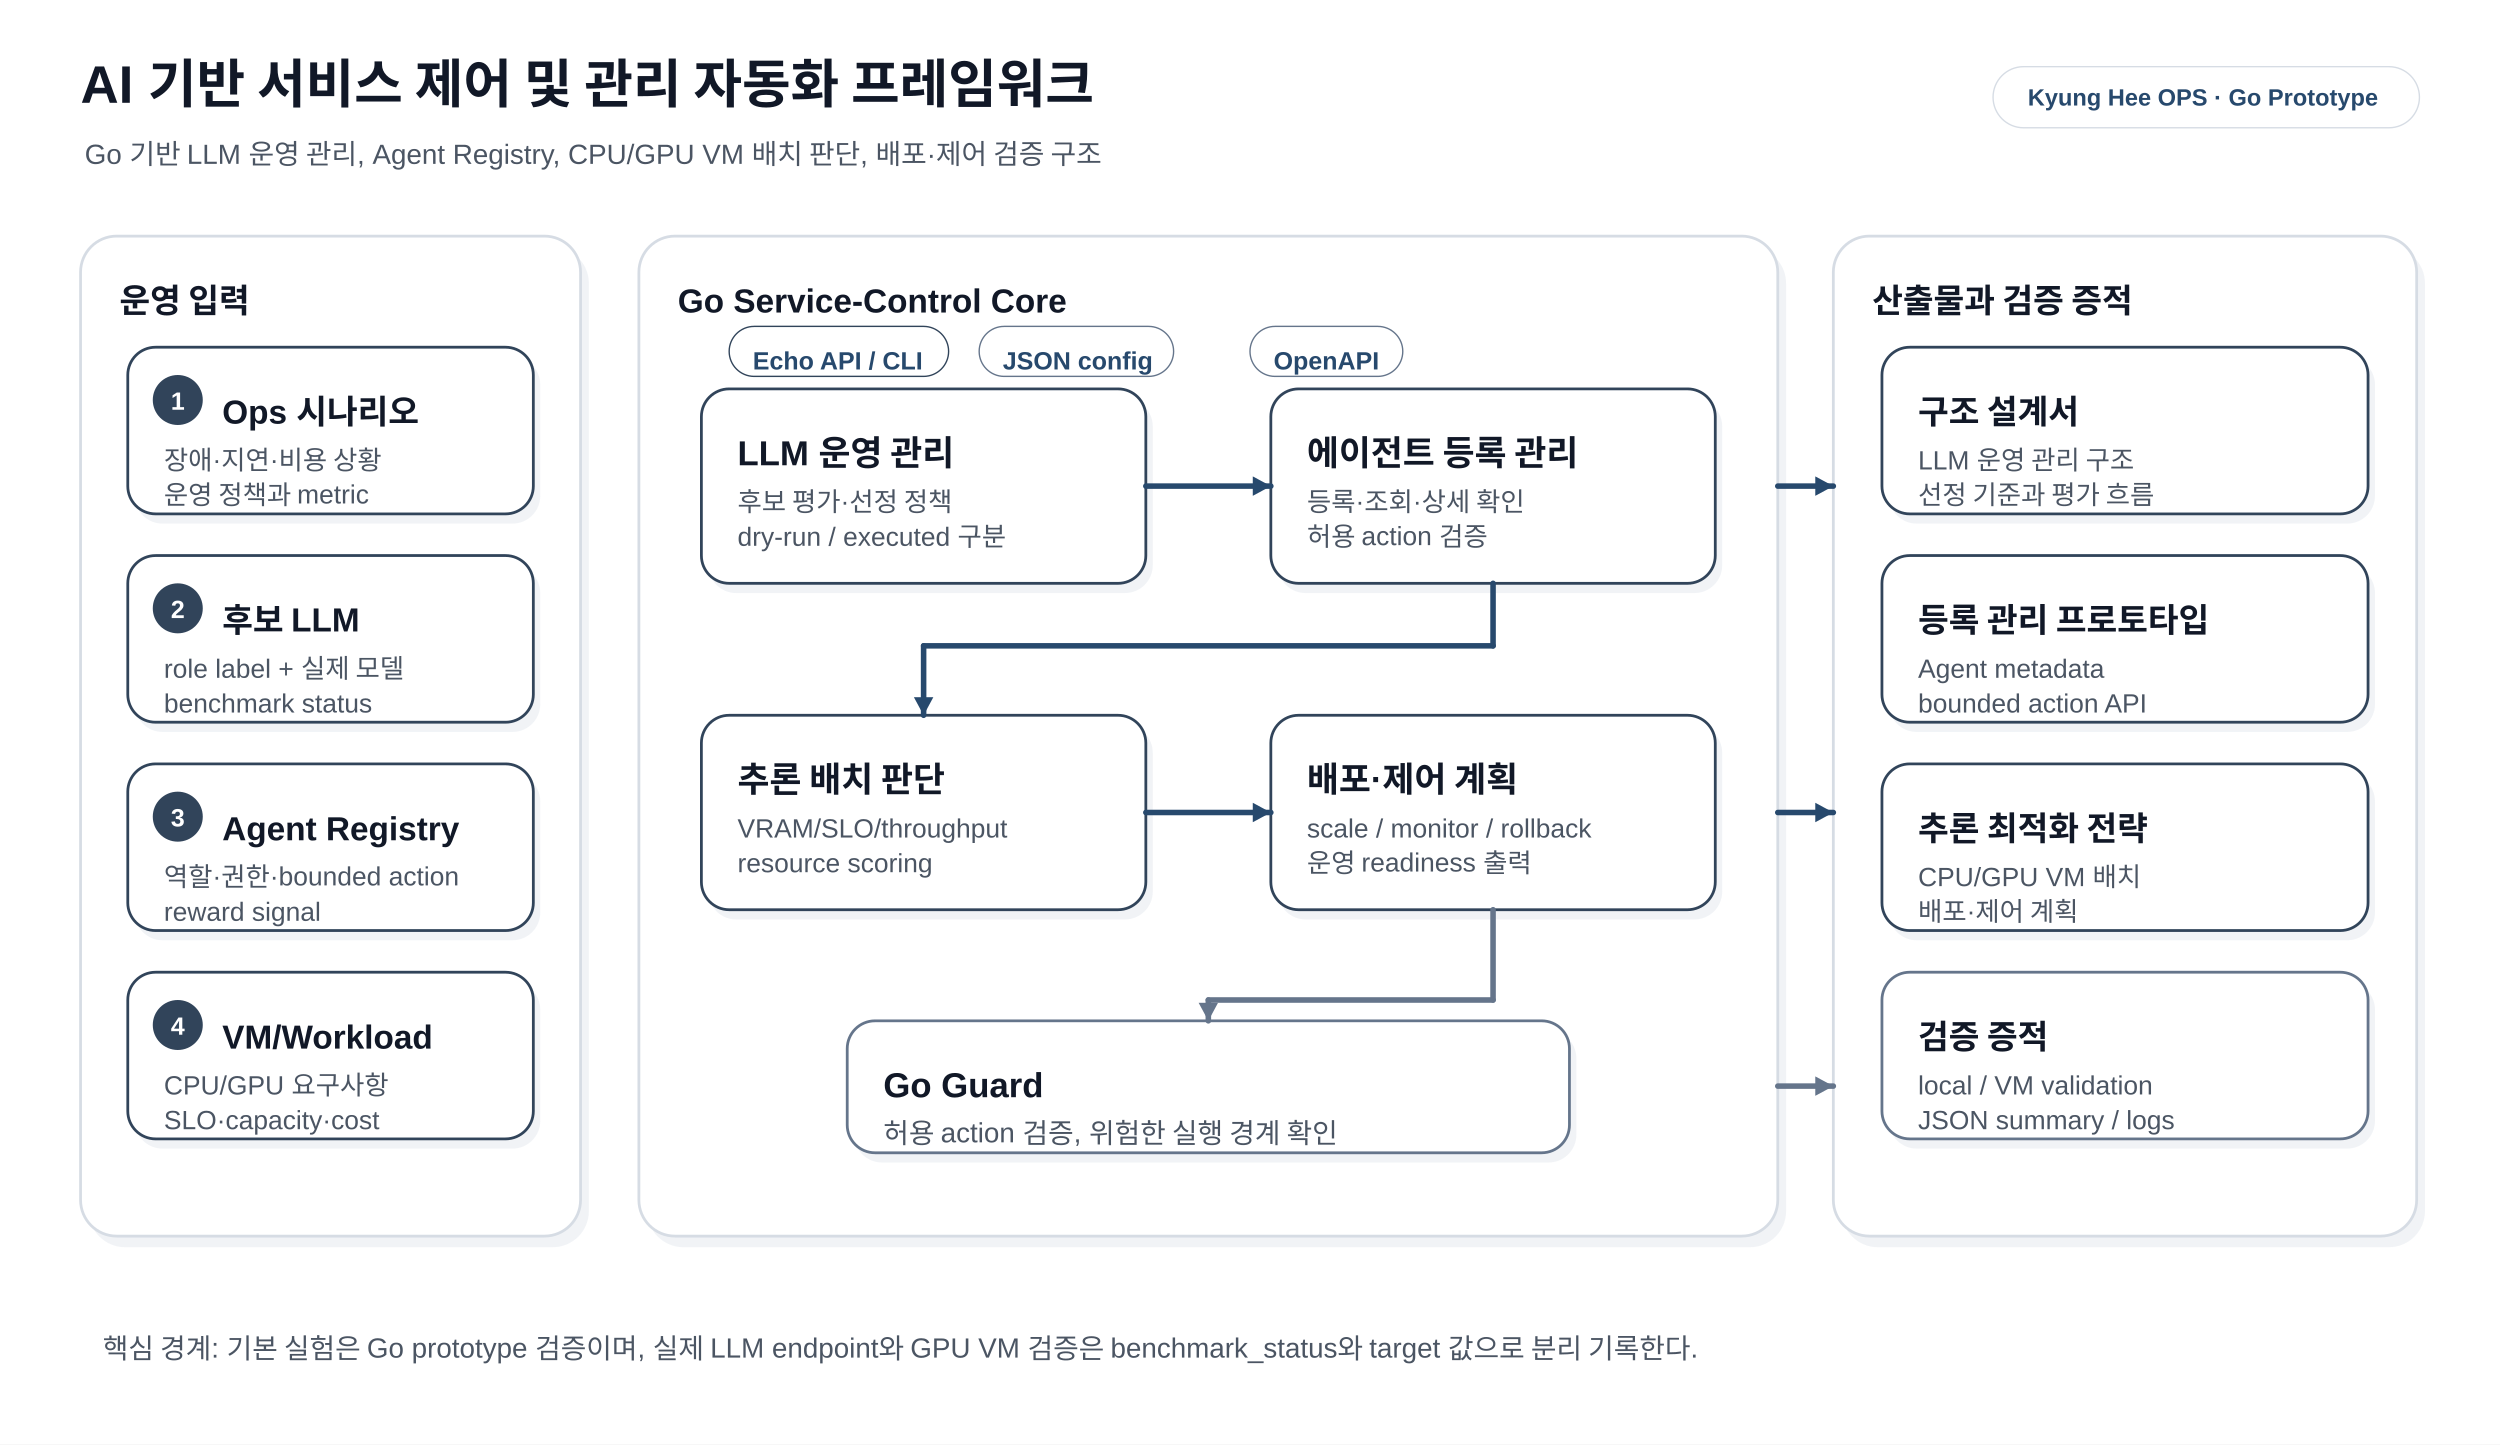
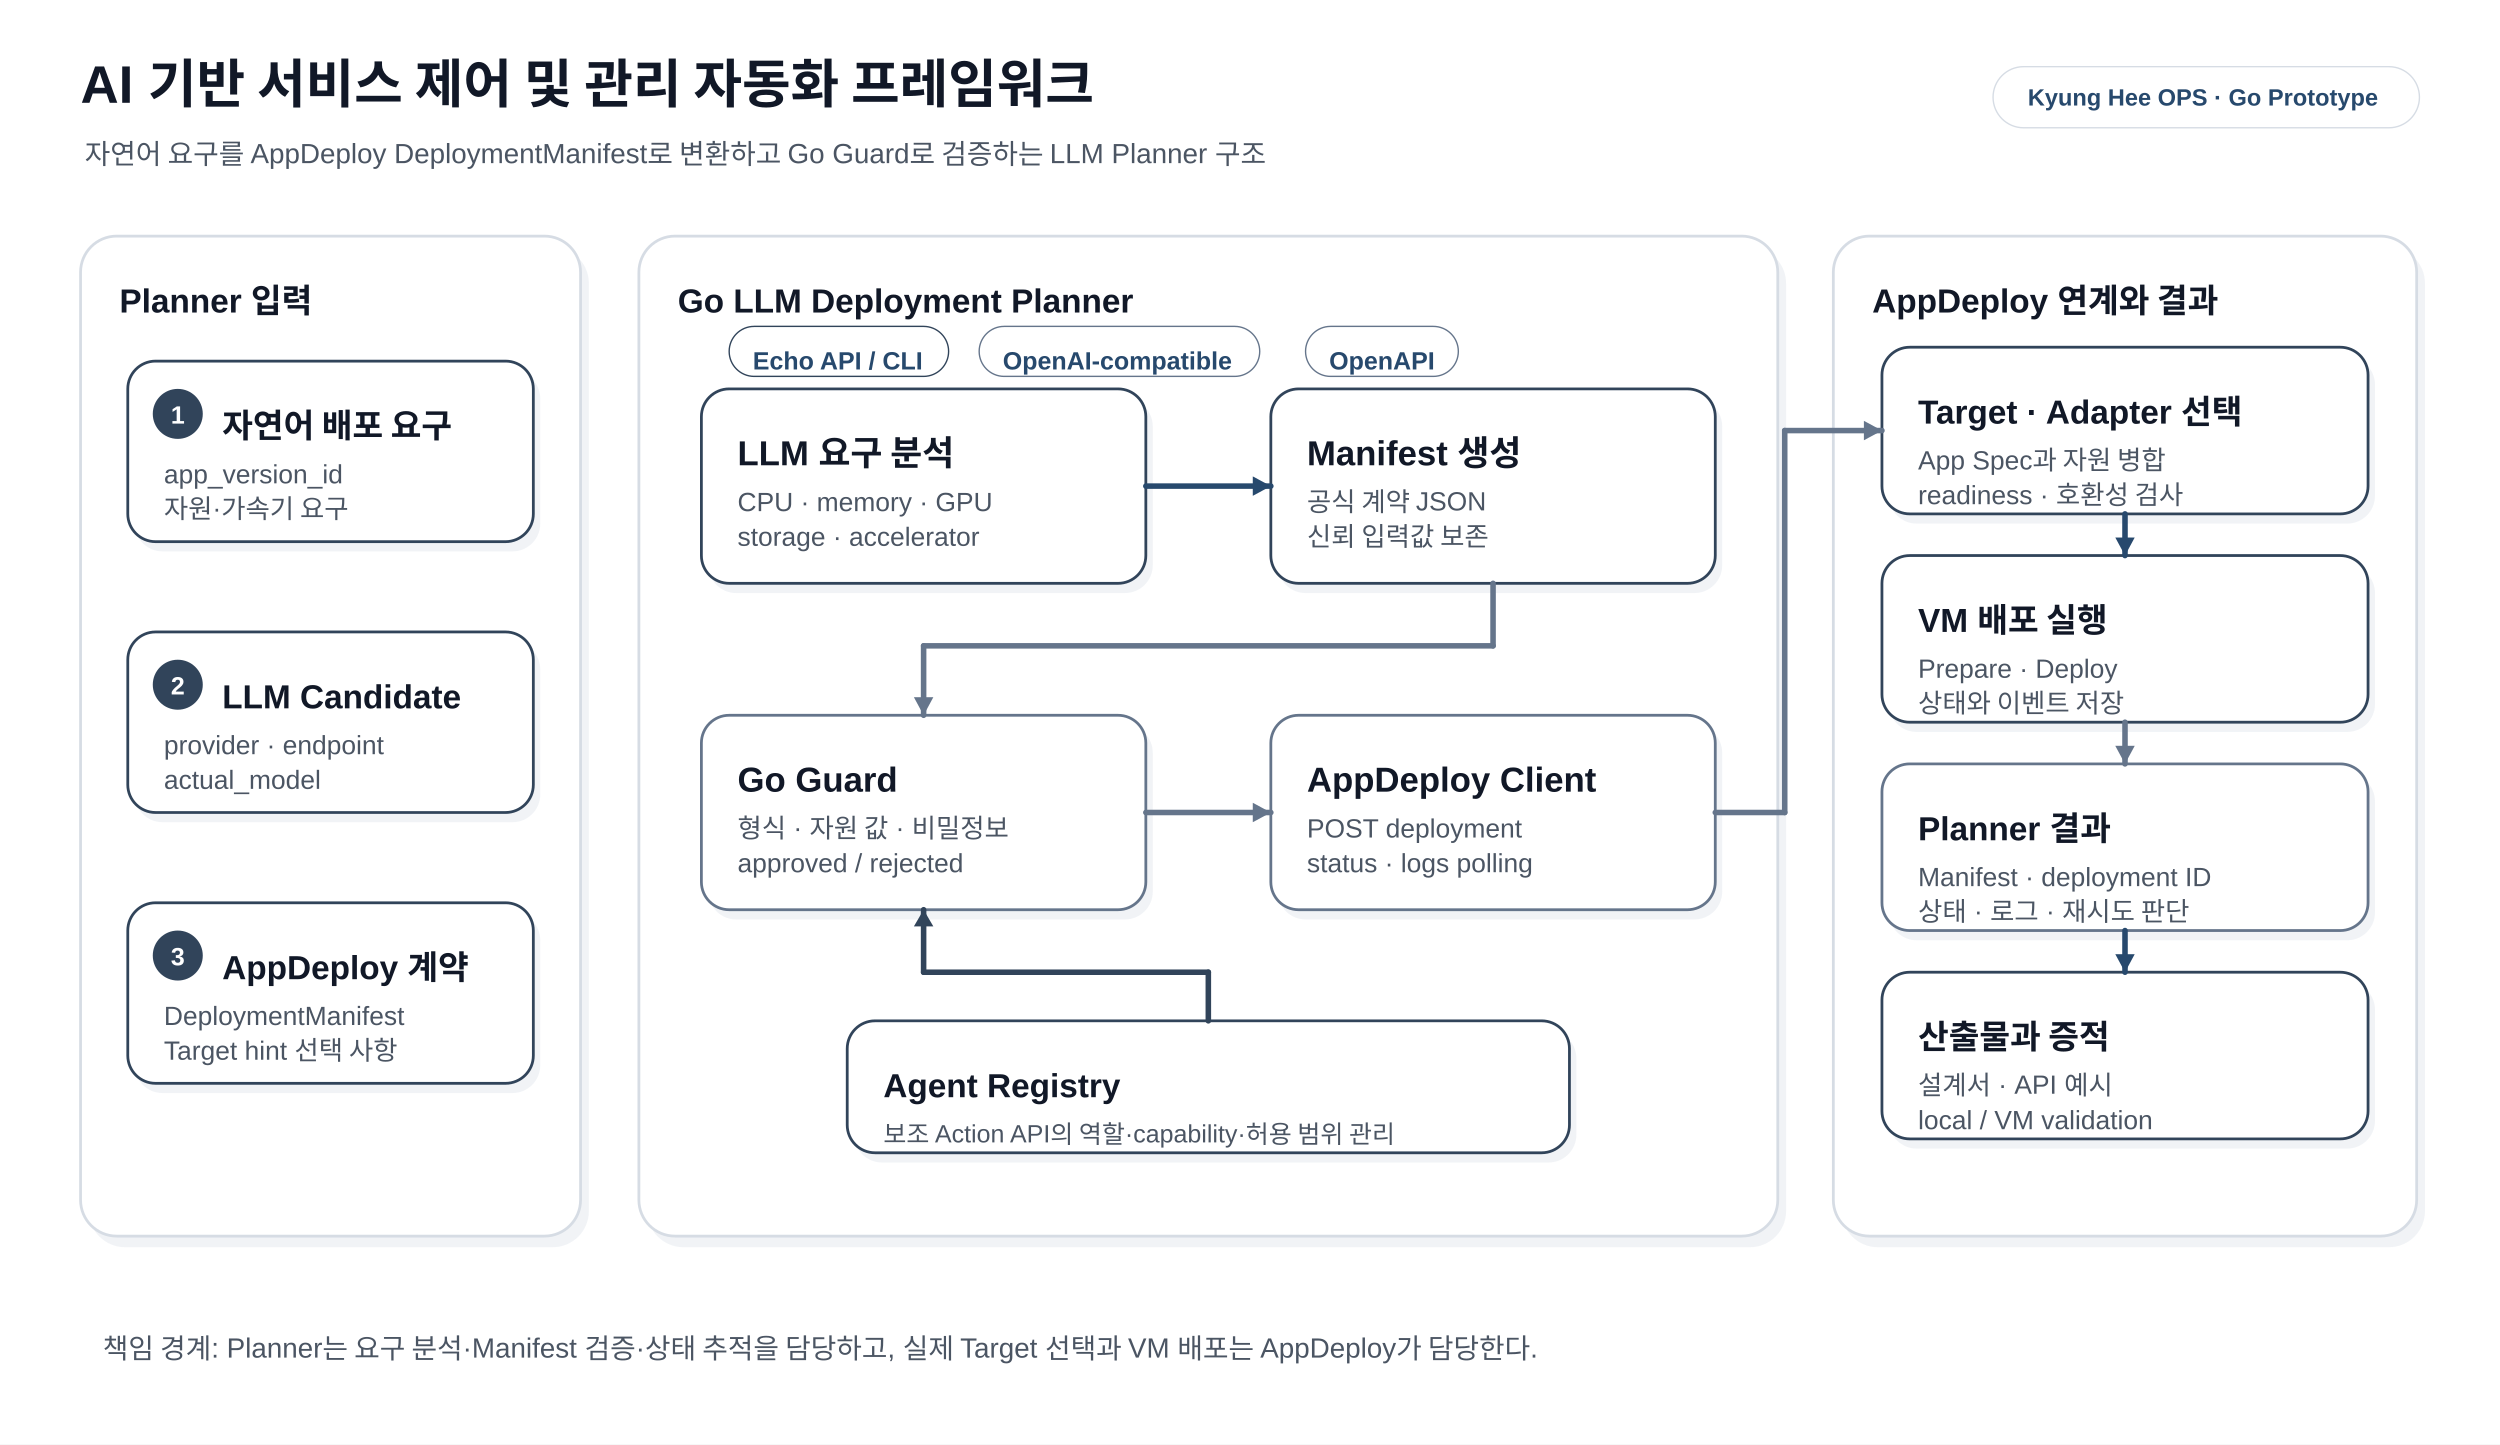
<svg xmlns="http://www.w3.org/2000/svg" width="1800" height="1040" viewBox="0 0 1800 1040">
  <defs>
    <filter id="softShadow" x="-20%" y="-20%" width="140%" height="140%">
      <feDropShadow dx="0" dy="8" stdDeviation="8" flood-color="#111827" flood-opacity="0.08" />
    </filter>
  </defs>
  <rect width="1800" height="1040" fill="#ffffff" />
  <text x="58" y="74" fill="#111827" font-family="Malgun Gothic, Pretendard, Noto Sans KR, Arial, sans-serif" font-size="38" font-weight="700" text-anchor="start">AI 기반 서비스 제어 및 관리 자동화 프레임워크</text>
-   <text x="61" y="118" fill="#4b5563" font-family="Malgun Gothic, Pretendard, Noto Sans KR, Arial, sans-serif" font-size="20" font-weight="400" text-anchor="start">Go 기반 LLM 운영 관리, Agent Registry, CPU/GPU VM 배치 판단, 배포·제어 검증 구조</text>
+   <text x="61" y="118" fill="#4b5563" font-family="Malgun Gothic, Pretendard, Noto Sans KR, Arial, sans-serif" font-size="20" font-weight="400" text-anchor="start">자연어 요구를 AppDeploy DeploymentManifest로 변환하고 Go Guard로 검증하는 LLM Planner 구조</text>
  <rect x="1435" y="48" width="307" height="44" rx="22" fill="#ffffff" stroke="#d6dce4" stroke-width="1" />
  <text x="1460" y="76" fill="#27496d" font-family="Malgun Gothic, Pretendard, Noto Sans KR, Arial, sans-serif" font-size="17" font-weight="700" text-anchor="start">Kyung Hee OPS · Go Prototype</text>
  <rect x="64" y="178" width="360" height="720" rx="26" fill="#edf0f4" stroke="#edf0f4" stroke-width="0" opacity="0.78" />
  <rect x="58" y="170" width="360" height="720" rx="26" fill="#ffffff" stroke="#d6dce4" stroke-width="2" />
-   <text x="86" y="225" fill="#111827" font-family="Malgun Gothic, Pretendard, Noto Sans KR, Arial, sans-serif" font-size="24" font-weight="700" text-anchor="start">운영 입력</text>
-   <rect x="97" y="257" width="292" height="120" rx="20" fill="#edf0f4" stroke="#edf0f4" stroke-width="0" opacity="0.78" />
-   <rect x="92" y="250" width="292" height="120" rx="20" fill="#ffffff" stroke="#31445a" stroke-width="2" />
-   <circle cx="128" cy="288" r="18" fill="#31445a" />
-   <text x="128" y="295" fill="#ffffff" font-family="Malgun Gothic, Pretendard, Noto Sans KR, Arial, sans-serif" font-size="18" font-weight="700" text-anchor="middle">1</text>
-   <text x="160" y="305" fill="#111827" font-family="Malgun Gothic, Pretendard, Noto Sans KR, Arial, sans-serif" font-size="24" font-weight="700" text-anchor="start">Ops 시나리오</text>
-   <text x="118" y="338" fill="#4b5563" font-family="Malgun Gothic, Pretendard, Noto Sans KR, Arial, sans-serif" font-size="19" font-weight="400" text-anchor="start">장애·지연·비용 상황</text>
-   <text x="118" y="363" fill="#4b5563" font-family="Malgun Gothic, Pretendard, Noto Sans KR, Arial, sans-serif" font-size="19" font-weight="400" text-anchor="start">운영 정책과 metric</text>
-   <rect x="97" y="407" width="292" height="120" rx="20" fill="#edf0f4" stroke="#edf0f4" stroke-width="0" opacity="0.78" />
-   <rect x="92" y="400" width="292" height="120" rx="20" fill="#ffffff" stroke="#31445a" stroke-width="2" />
-   <circle cx="128" cy="438" r="18" fill="#31445a" />
-   <text x="128" y="445" fill="#ffffff" font-family="Malgun Gothic, Pretendard, Noto Sans KR, Arial, sans-serif" font-size="18" font-weight="700" text-anchor="middle">2</text>
-   <text x="160" y="455" fill="#111827" font-family="Malgun Gothic, Pretendard, Noto Sans KR, Arial, sans-serif" font-size="24" font-weight="700" text-anchor="start">후보 LLM</text>
-   <text x="118" y="488" fill="#4b5563" font-family="Malgun Gothic, Pretendard, Noto Sans KR, Arial, sans-serif" font-size="19" font-weight="400" text-anchor="start">role label + 실제 모델</text>
-   <text x="118" y="513" fill="#4b5563" font-family="Malgun Gothic, Pretendard, Noto Sans KR, Arial, sans-serif" font-size="19" font-weight="400" text-anchor="start">benchmark status</text>
-   <rect x="97" y="557" width="292" height="120" rx="20" fill="#edf0f4" stroke="#edf0f4" stroke-width="0" opacity="0.78" />
-   <rect x="92" y="550" width="292" height="120" rx="20" fill="#ffffff" stroke="#31445a" stroke-width="2" />
-   <circle cx="128" cy="588" r="18" fill="#31445a" />
-   <text x="128" y="595" fill="#ffffff" font-family="Malgun Gothic, Pretendard, Noto Sans KR, Arial, sans-serif" font-size="18" font-weight="700" text-anchor="middle">3</text>
-   <text x="160" y="605" fill="#111827" font-family="Malgun Gothic, Pretendard, Noto Sans KR, Arial, sans-serif" font-size="24" font-weight="700" text-anchor="start">Agent Registry</text>
-   <text x="118" y="638" fill="#4b5563" font-family="Malgun Gothic, Pretendard, Noto Sans KR, Arial, sans-serif" font-size="19" font-weight="400" text-anchor="start">역할·권한·bounded action</text>
-   <text x="118" y="663" fill="#4b5563" font-family="Malgun Gothic, Pretendard, Noto Sans KR, Arial, sans-serif" font-size="19" font-weight="400" text-anchor="start">reward signal</text>
-   <rect x="97" y="707" width="292" height="120" rx="20" fill="#edf0f4" stroke="#edf0f4" stroke-width="0" opacity="0.78" />
-   <rect x="92" y="700" width="292" height="120" rx="20" fill="#ffffff" stroke="#31445a" stroke-width="2" />
-   <circle cx="128" cy="738" r="18" fill="#31445a" />
-   <text x="128" y="745" fill="#ffffff" font-family="Malgun Gothic, Pretendard, Noto Sans KR, Arial, sans-serif" font-size="18" font-weight="700" text-anchor="middle">4</text>
-   <text x="160" y="755" fill="#111827" font-family="Malgun Gothic, Pretendard, Noto Sans KR, Arial, sans-serif" font-size="24" font-weight="700" text-anchor="start">VM/Workload</text>
-   <text x="118" y="788" fill="#4b5563" font-family="Malgun Gothic, Pretendard, Noto Sans KR, Arial, sans-serif" font-size="19" font-weight="400" text-anchor="start">CPU/GPU 요구사항</text>
-   <text x="118" y="813" fill="#4b5563" font-family="Malgun Gothic, Pretendard, Noto Sans KR, Arial, sans-serif" font-size="19" font-weight="400" text-anchor="start">SLO·capacity·cost</text>
+   <text x="86" y="225" fill="#111827" font-family="Malgun Gothic, Pretendard, Noto Sans KR, Arial, sans-serif" font-size="24" font-weight="700" text-anchor="start">Planner 입력</text>
+   <rect x="97" y="267" width="292" height="130" rx="20" fill="#edf0f4" stroke="#edf0f4" stroke-width="0" opacity="0.78" />
+   <rect x="92" y="260" width="292" height="130" rx="20" fill="#ffffff" stroke="#31445a" stroke-width="2" />
+   <circle cx="128" cy="298" r="18" fill="#31445a" />
+   <text x="128" y="305" fill="#ffffff" font-family="Malgun Gothic, Pretendard, Noto Sans KR, Arial, sans-serif" font-size="18" font-weight="700" text-anchor="middle">1</text>
+   <text x="160" y="315" fill="#111827" font-family="Malgun Gothic, Pretendard, Noto Sans KR, Arial, sans-serif" font-size="24" font-weight="700" text-anchor="start">자연어 배포 요구</text>
+   <text x="118" y="348" fill="#4b5563" font-family="Malgun Gothic, Pretendard, Noto Sans KR, Arial, sans-serif" font-size="19" font-weight="400" text-anchor="start">app_version_id</text>
+   <text x="118" y="373" fill="#4b5563" font-family="Malgun Gothic, Pretendard, Noto Sans KR, Arial, sans-serif" font-size="19" font-weight="400" text-anchor="start">자원·가속기 요구</text>
+   <rect x="97" y="462" width="292" height="130" rx="20" fill="#edf0f4" stroke="#edf0f4" stroke-width="0" opacity="0.78" />
+   <rect x="92" y="455" width="292" height="130" rx="20" fill="#ffffff" stroke="#31445a" stroke-width="2" />
+   <circle cx="128" cy="493" r="18" fill="#31445a" />
+   <text x="128" y="500" fill="#ffffff" font-family="Malgun Gothic, Pretendard, Noto Sans KR, Arial, sans-serif" font-size="18" font-weight="700" text-anchor="middle">2</text>
+   <text x="160" y="510" fill="#111827" font-family="Malgun Gothic, Pretendard, Noto Sans KR, Arial, sans-serif" font-size="24" font-weight="700" text-anchor="start">LLM Candidate</text>
+   <text x="118" y="543" fill="#4b5563" font-family="Malgun Gothic, Pretendard, Noto Sans KR, Arial, sans-serif" font-size="19" font-weight="400" text-anchor="start">provider · endpoint</text>
+   <text x="118" y="568" fill="#4b5563" font-family="Malgun Gothic, Pretendard, Noto Sans KR, Arial, sans-serif" font-size="19" font-weight="400" text-anchor="start">actual_model</text>
+   <rect x="97" y="657" width="292" height="130" rx="20" fill="#edf0f4" stroke="#edf0f4" stroke-width="0" opacity="0.78" />
+   <rect x="92" y="650" width="292" height="130" rx="20" fill="#ffffff" stroke="#31445a" stroke-width="2" />
+   <circle cx="128" cy="688" r="18" fill="#31445a" />
+   <text x="128" y="695" fill="#ffffff" font-family="Malgun Gothic, Pretendard, Noto Sans KR, Arial, sans-serif" font-size="18" font-weight="700" text-anchor="middle">3</text>
+   <text x="160" y="705" fill="#111827" font-family="Malgun Gothic, Pretendard, Noto Sans KR, Arial, sans-serif" font-size="24" font-weight="700" text-anchor="start">AppDeploy 계약</text>
+   <text x="118" y="738" fill="#4b5563" font-family="Malgun Gothic, Pretendard, Noto Sans KR, Arial, sans-serif" font-size="19" font-weight="400" text-anchor="start">DeploymentManifest</text>
+   <text x="118" y="763" fill="#4b5563" font-family="Malgun Gothic, Pretendard, Noto Sans KR, Arial, sans-serif" font-size="19" font-weight="400" text-anchor="start">Target hint 선택 사항</text>
  <rect x="466" y="178" width="820" height="720" rx="26" fill="#edf0f4" stroke="#edf0f4" stroke-width="0" opacity="0.78" />
  <rect x="460" y="170" width="820" height="720" rx="26" fill="#ffffff" stroke="#d6dce4" stroke-width="2" />
-   <text x="488" y="225" fill="#111827" font-family="Malgun Gothic, Pretendard, Noto Sans KR, Arial, sans-serif" font-size="24" font-weight="700" text-anchor="start">Go Service-Control Core</text>
+   <text x="488" y="225" fill="#111827" font-family="Malgun Gothic, Pretendard, Noto Sans KR, Arial, sans-serif" font-size="24" font-weight="700" text-anchor="start">Go LLM Deployment Planner</text>
  <rect x="510" y="287" width="320" height="140" rx="20" fill="#edf0f4" stroke="#edf0f4" stroke-width="0" opacity="0.78" />
  <rect x="505" y="280" width="320" height="140" rx="20" fill="#ffffff" stroke="#31445a" stroke-width="2" />
-   <text x="531" y="335" fill="#111827" font-family="Malgun Gothic, Pretendard, Noto Sans KR, Arial, sans-serif" font-size="25" font-weight="700" text-anchor="start">LLM 운영 관리</text>
-   <text x="531" y="368" fill="#4b5563" font-family="Malgun Gothic, Pretendard, Noto Sans KR, Arial, sans-serif" font-size="19" font-weight="400" text-anchor="start">후보 평가·선정 정책</text>
-   <text x="531" y="393" fill="#4b5563" font-family="Malgun Gothic, Pretendard, Noto Sans KR, Arial, sans-serif" font-size="19" font-weight="400" text-anchor="start">dry-run / executed 구분</text>
+   <text x="531" y="335" fill="#111827" font-family="Malgun Gothic, Pretendard, Noto Sans KR, Arial, sans-serif" font-size="25" font-weight="700" text-anchor="start">LLM 요구 분석</text>
+   <text x="531" y="368" fill="#4b5563" font-family="Malgun Gothic, Pretendard, Noto Sans KR, Arial, sans-serif" font-size="19" font-weight="400" text-anchor="start">CPU · memory · GPU</text>
+   <text x="531" y="393" fill="#4b5563" font-family="Malgun Gothic, Pretendard, Noto Sans KR, Arial, sans-serif" font-size="19" font-weight="400" text-anchor="start">storage · accelerator</text>
  <rect x="920" y="287" width="320" height="140" rx="20" fill="#edf0f4" stroke="#edf0f4" stroke-width="0" opacity="0.78" />
  <rect x="915" y="280" width="320" height="140" rx="20" fill="#ffffff" stroke="#31445a" stroke-width="2" />
-   <text x="941" y="335" fill="#111827" font-family="Malgun Gothic, Pretendard, Noto Sans KR, Arial, sans-serif" font-size="25" font-weight="700" text-anchor="start">에이전트 등록 관리</text>
-   <text x="941" y="368" fill="#4b5563" font-family="Malgun Gothic, Pretendard, Noto Sans KR, Arial, sans-serif" font-size="19" font-weight="400" text-anchor="start">등록·조회·상세 확인</text>
-   <text x="941" y="393" fill="#4b5563" font-family="Malgun Gothic, Pretendard, Noto Sans KR, Arial, sans-serif" font-size="19" font-weight="400" text-anchor="start">허용 action 검증</text>
+   <text x="941" y="335" fill="#111827" font-family="Malgun Gothic, Pretendard, Noto Sans KR, Arial, sans-serif" font-size="25" font-weight="700" text-anchor="start">Manifest 생성</text>
+   <text x="941" y="368" fill="#4b5563" font-family="Malgun Gothic, Pretendard, Noto Sans KR, Arial, sans-serif" font-size="19" font-weight="400" text-anchor="start">공식 계약 JSON</text>
+   <text x="941" y="393" fill="#4b5563" font-family="Malgun Gothic, Pretendard, Noto Sans KR, Arial, sans-serif" font-size="19" font-weight="400" text-anchor="start">신뢰 입력값 보존</text>
  <rect x="510" y="522" width="320" height="140" rx="20" fill="#edf0f4" stroke="#edf0f4" stroke-width="0" opacity="0.78" />
-   <rect x="505" y="515" width="320" height="140" rx="20" fill="#ffffff" stroke="#31445a" stroke-width="2" />
-   <text x="531" y="570" fill="#111827" font-family="Malgun Gothic, Pretendard, Noto Sans KR, Arial, sans-serif" font-size="25" font-weight="700" text-anchor="start">추론 배치 판단</text>
-   <text x="531" y="603" fill="#4b5563" font-family="Malgun Gothic, Pretendard, Noto Sans KR, Arial, sans-serif" font-size="19" font-weight="400" text-anchor="start">VRAM/SLO/throughput</text>
-   <text x="531" y="628" fill="#4b5563" font-family="Malgun Gothic, Pretendard, Noto Sans KR, Arial, sans-serif" font-size="19" font-weight="400" text-anchor="start">resource scoring</text>
+   <rect x="505" y="515" width="320" height="140" rx="20" fill="#ffffff" stroke="#65758b" stroke-width="2" />
+   <text x="531" y="570" fill="#111827" font-family="Malgun Gothic, Pretendard, Noto Sans KR, Arial, sans-serif" font-size="25" font-weight="700" text-anchor="start">Go Guard</text>
+   <text x="531" y="603" fill="#4b5563" font-family="Malgun Gothic, Pretendard, Noto Sans KR, Arial, sans-serif" font-size="19" font-weight="400" text-anchor="start">형식 · 자원 값 · 비밀정보</text>
+   <text x="531" y="628" fill="#4b5563" font-family="Malgun Gothic, Pretendard, Noto Sans KR, Arial, sans-serif" font-size="19" font-weight="400" text-anchor="start">approved / rejected</text>
  <rect x="920" y="522" width="320" height="140" rx="20" fill="#edf0f4" stroke="#edf0f4" stroke-width="0" opacity="0.78" />
-   <rect x="915" y="515" width="320" height="140" rx="20" fill="#ffffff" stroke="#31445a" stroke-width="2" />
-   <text x="941" y="570" fill="#111827" font-family="Malgun Gothic, Pretendard, Noto Sans KR, Arial, sans-serif" font-size="25" font-weight="700" text-anchor="start">배포·제어 계획</text>
-   <text x="941" y="603" fill="#4b5563" font-family="Malgun Gothic, Pretendard, Noto Sans KR, Arial, sans-serif" font-size="19" font-weight="400" text-anchor="start">scale / monitor / rollback</text>
-   <text x="941" y="628" fill="#4b5563" font-family="Malgun Gothic, Pretendard, Noto Sans KR, Arial, sans-serif" font-size="19" font-weight="400" text-anchor="start">운영 readiness 출력</text>
+   <rect x="915" y="515" width="320" height="140" rx="20" fill="#ffffff" stroke="#65758b" stroke-width="2" />
+   <text x="941" y="570" fill="#111827" font-family="Malgun Gothic, Pretendard, Noto Sans KR, Arial, sans-serif" font-size="25" font-weight="700" text-anchor="start">AppDeploy Client</text>
+   <text x="941" y="603" fill="#4b5563" font-family="Malgun Gothic, Pretendard, Noto Sans KR, Arial, sans-serif" font-size="19" font-weight="400" text-anchor="start">POST deployment</text>
+   <text x="941" y="628" fill="#4b5563" font-family="Malgun Gothic, Pretendard, Noto Sans KR, Arial, sans-serif" font-size="19" font-weight="400" text-anchor="start">status · logs polling</text>
  <line x1="825" y1="350" x2="915" y2="350" stroke="#27496d" stroke-width="4" stroke-linecap="round" />
  <polygon points="915,350 902,357 902,343" fill="#27496d" />
-   <line x1="1075" y1="420" x2="1075" y2="465" stroke="#27496d" stroke-width="4" stroke-linecap="round" />
-   <line x1="1075" y1="465" x2="665" y2="465" stroke="#27496d" stroke-width="4" stroke-linecap="round" />
-   <line x1="665" y1="465" x2="665" y2="515" stroke="#27496d" stroke-width="4" stroke-linecap="round" />
-   <polygon points="665,515 658,502 672,502" fill="#27496d" />
-   <line x1="825" y1="585" x2="915" y2="585" stroke="#27496d" stroke-width="4" stroke-linecap="round" />
-   <polygon points="915,585 902,592 902,578" fill="#27496d" />
+   <line x1="1075" y1="420" x2="1075" y2="465" stroke="#65758b" stroke-width="4" stroke-linecap="round" />
+   <line x1="1075" y1="465" x2="665" y2="465" stroke="#65758b" stroke-width="4" stroke-linecap="round" />
+   <line x1="665" y1="465" x2="665" y2="515" stroke="#65758b" stroke-width="4" stroke-linecap="round" />
+   <polygon points="665,515 658,502 672,502" fill="#65758b" />
+   <line x1="825" y1="585" x2="915" y2="585" stroke="#65758b" stroke-width="4" stroke-linecap="round" />
+   <polygon points="915,585 902,592 902,578" fill="#65758b" />
  <rect x="615" y="742" width="520" height="95" rx="20" fill="#edf0f4" stroke="#edf0f4" stroke-width="0" opacity="0.78" />
-   <rect x="610" y="735" width="520" height="95" rx="20" fill="#ffffff" stroke="#65758b" stroke-width="2" />
-   <text x="636" y="790" fill="#111827" font-family="Malgun Gothic, Pretendard, Noto Sans KR, Arial, sans-serif" font-size="25" font-weight="700" text-anchor="start">Go Guard</text>
-   <text x="636" y="823" fill="#4b5563" font-family="Malgun Gothic, Pretendard, Noto Sans KR, Arial, sans-serif" font-size="20" font-weight="400" text-anchor="start">허용 action 검증, 위험한 실행 경계 확인</text>
-   <line x1="1075" y1="655" x2="1075" y2="720" stroke="#65758b" stroke-width="4" stroke-linecap="round" />
-   <line x1="1075" y1="720" x2="870" y2="720" stroke="#65758b" stroke-width="4" stroke-linecap="round" />
-   <line x1="870" y1="720" x2="870" y2="735" stroke="#65758b" stroke-width="4" stroke-linecap="round" />
-   <polygon points="870,735 863,722 877,722" fill="#65758b" />
+   <rect x="610" y="735" width="520" height="95" rx="20" fill="#ffffff" stroke="#31445a" stroke-width="2" />
+   <text x="636" y="790" fill="#111827" font-family="Malgun Gothic, Pretendard, Noto Sans KR, Arial, sans-serif" font-size="24" font-weight="700" text-anchor="start">Agent Registry</text>
+   <text x="636" y="823" fill="#4b5563" font-family="Malgun Gothic, Pretendard, Noto Sans KR, Arial, sans-serif" font-size="18" font-weight="400" text-anchor="start">보조 Action API의 역할·capability·허용 범위 관리</text>
+   <line x1="870" y1="735" x2="870" y2="700" stroke="#31445a" stroke-width="4" stroke-linecap="round" />
+   <line x1="870" y1="700" x2="665" y2="700" stroke="#31445a" stroke-width="4" stroke-linecap="round" />
+   <line x1="665" y1="700" x2="665" y2="655" stroke="#31445a" stroke-width="4" stroke-linecap="round" />
+   <polygon points="665,655 672,667 658,667" fill="#31445a" />
  <rect x="525" y="235" width="158" height="36" rx="18" fill="#ffffff" stroke="#31445a" stroke-width="1" />
  <text x="542" y="266" fill="#27496d" font-family="Malgun Gothic, Pretendard, Noto Sans KR, Arial, sans-serif" font-size="18" font-weight="700" text-anchor="start">Echo API / CLI</text>
-   <rect x="705" y="235" width="140" height="36" rx="18" fill="#ffffff" stroke="#65758b" stroke-width="1" />
-   <text x="722" y="266" fill="#27496d" font-family="Malgun Gothic, Pretendard, Noto Sans KR, Arial, sans-serif" font-size="18" font-weight="700" text-anchor="start">JSON config</text>
-   <rect x="900" y="235" width="110" height="36" rx="18" fill="#ffffff" stroke="#65758b" stroke-width="1" />
-   <text x="917" y="266" fill="#27496d" font-family="Malgun Gothic, Pretendard, Noto Sans KR, Arial, sans-serif" font-size="18" font-weight="700" text-anchor="start">OpenAPI</text>
+   <rect x="705" y="235" width="202" height="36" rx="18" fill="#ffffff" stroke="#65758b" stroke-width="1" />
+   <text x="722" y="266" fill="#27496d" font-family="Malgun Gothic, Pretendard, Noto Sans KR, Arial, sans-serif" font-size="18" font-weight="700" text-anchor="start">OpenAI-compatible</text>
+   <rect x="940" y="235" width="110" height="36" rx="18" fill="#ffffff" stroke="#65758b" stroke-width="1" />
+   <text x="957" y="266" fill="#27496d" font-family="Malgun Gothic, Pretendard, Noto Sans KR, Arial, sans-serif" font-size="18" font-weight="700" text-anchor="start">OpenAPI</text>
  <rect x="1326" y="178" width="420" height="720" rx="26" fill="#edf0f4" stroke="#edf0f4" stroke-width="0" opacity="0.78" />
  <rect x="1320" y="170" width="420" height="720" rx="26" fill="#ffffff" stroke="#d6dce4" stroke-width="2" />
-   <text x="1348" y="225" fill="#111827" font-family="Malgun Gothic, Pretendard, Noto Sans KR, Arial, sans-serif" font-size="24" font-weight="700" text-anchor="start">산출물과 검증 증적</text>
+   <text x="1348" y="225" fill="#111827" font-family="Malgun Gothic, Pretendard, Noto Sans KR, Arial, sans-serif" font-size="24" font-weight="700" text-anchor="start">AppDeploy 연계와 결과</text>
  <rect x="1360" y="257" width="350" height="120" rx="20" fill="#edf0f4" stroke="#edf0f4" stroke-width="0" opacity="0.78" />
  <rect x="1355" y="250" width="350" height="120" rx="20" fill="#ffffff" stroke="#31445a" stroke-width="2" />
-   <text x="1381" y="305" fill="#111827" font-family="Malgun Gothic, Pretendard, Noto Sans KR, Arial, sans-serif" font-size="24" font-weight="700" text-anchor="start">구조 설계서</text>
-   <text x="1381" y="338" fill="#4b5563" font-family="Malgun Gothic, Pretendard, Noto Sans KR, Arial, sans-serif" font-size="19" font-weight="400" text-anchor="start">LLM 운영 관리 구조</text>
-   <text x="1381" y="363" fill="#4b5563" font-family="Malgun Gothic, Pretendard, Noto Sans KR, Arial, sans-serif" font-size="19" font-weight="400" text-anchor="start">선정 기준과 평가 흐름</text>
+   <text x="1381" y="305" fill="#111827" font-family="Malgun Gothic, Pretendard, Noto Sans KR, Arial, sans-serif" font-size="24" font-weight="700" text-anchor="start">Target · Adapter 선택</text>
+   <text x="1381" y="338" fill="#4b5563" font-family="Malgun Gothic, Pretendard, Noto Sans KR, Arial, sans-serif" font-size="19" font-weight="400" text-anchor="start">App Spec과 자원 병합</text>
+   <text x="1381" y="363" fill="#4b5563" font-family="Malgun Gothic, Pretendard, Noto Sans KR, Arial, sans-serif" font-size="19" font-weight="400" text-anchor="start">readiness · 호환성 검사</text>
  <rect x="1360" y="407" width="350" height="120" rx="20" fill="#edf0f4" stroke="#edf0f4" stroke-width="0" opacity="0.78" />
  <rect x="1355" y="400" width="350" height="120" rx="20" fill="#ffffff" stroke="#31445a" stroke-width="2" />
-   <text x="1381" y="455" fill="#111827" font-family="Malgun Gothic, Pretendard, Noto Sans KR, Arial, sans-serif" font-size="24" font-weight="700" text-anchor="start">등록 관리 프로토타입</text>
-   <text x="1381" y="488" fill="#4b5563" font-family="Malgun Gothic, Pretendard, Noto Sans KR, Arial, sans-serif" font-size="19" font-weight="400" text-anchor="start">Agent metadata</text>
-   <text x="1381" y="513" fill="#4b5563" font-family="Malgun Gothic, Pretendard, Noto Sans KR, Arial, sans-serif" font-size="19" font-weight="400" text-anchor="start">bounded action API</text>
+   <text x="1381" y="455" fill="#111827" font-family="Malgun Gothic, Pretendard, Noto Sans KR, Arial, sans-serif" font-size="24" font-weight="700" text-anchor="start">VM 배포 실행</text>
+   <text x="1381" y="488" fill="#4b5563" font-family="Malgun Gothic, Pretendard, Noto Sans KR, Arial, sans-serif" font-size="19" font-weight="400" text-anchor="start">Prepare · Deploy</text>
+   <text x="1381" y="513" fill="#4b5563" font-family="Malgun Gothic, Pretendard, Noto Sans KR, Arial, sans-serif" font-size="19" font-weight="400" text-anchor="start">상태와 이벤트 저장</text>
  <rect x="1360" y="557" width="350" height="120" rx="20" fill="#edf0f4" stroke="#edf0f4" stroke-width="0" opacity="0.78" />
-   <rect x="1355" y="550" width="350" height="120" rx="20" fill="#ffffff" stroke="#31445a" stroke-width="2" />
-   <text x="1381" y="605" fill="#111827" font-family="Malgun Gothic, Pretendard, Noto Sans KR, Arial, sans-serif" font-size="24" font-weight="700" text-anchor="start">추론 최적화 전략</text>
-   <text x="1381" y="638" fill="#4b5563" font-family="Malgun Gothic, Pretendard, Noto Sans KR, Arial, sans-serif" font-size="19" font-weight="400" text-anchor="start">CPU/GPU VM 배치</text>
-   <text x="1381" y="663" fill="#4b5563" font-family="Malgun Gothic, Pretendard, Noto Sans KR, Arial, sans-serif" font-size="19" font-weight="400" text-anchor="start">배포·제어 계획</text>
+   <rect x="1355" y="550" width="350" height="120" rx="20" fill="#ffffff" stroke="#65758b" stroke-width="2" />
+   <text x="1381" y="605" fill="#111827" font-family="Malgun Gothic, Pretendard, Noto Sans KR, Arial, sans-serif" font-size="24" font-weight="700" text-anchor="start">Planner 결과</text>
+   <text x="1381" y="638" fill="#4b5563" font-family="Malgun Gothic, Pretendard, Noto Sans KR, Arial, sans-serif" font-size="19" font-weight="400" text-anchor="start">Manifest · deployment ID</text>
+   <text x="1381" y="663" fill="#4b5563" font-family="Malgun Gothic, Pretendard, Noto Sans KR, Arial, sans-serif" font-size="19" font-weight="400" text-anchor="start">상태 · 로그 · 재시도 판단</text>
  <rect x="1360" y="707" width="350" height="120" rx="20" fill="#edf0f4" stroke="#edf0f4" stroke-width="0" opacity="0.78" />
-   <rect x="1355" y="700" width="350" height="120" rx="20" fill="#ffffff" stroke="#65758b" stroke-width="2" />
-   <text x="1381" y="755" fill="#111827" font-family="Malgun Gothic, Pretendard, Noto Sans KR, Arial, sans-serif" font-size="24" font-weight="700" text-anchor="start">검증 증적</text>
-   <text x="1381" y="788" fill="#4b5563" font-family="Malgun Gothic, Pretendard, Noto Sans KR, Arial, sans-serif" font-size="19" font-weight="400" text-anchor="start">local / VM validation</text>
-   <text x="1381" y="813" fill="#4b5563" font-family="Malgun Gothic, Pretendard, Noto Sans KR, Arial, sans-serif" font-size="19" font-weight="400" text-anchor="start">JSON summary / logs</text>
-   <line x1="1280" y1="350" x2="1320" y2="350" stroke="#27496d" stroke-width="4" stroke-linecap="round" />
-   <polygon points="1320,350 1307,357 1307,343" fill="#27496d" />
-   <line x1="1280" y1="585" x2="1320" y2="585" stroke="#27496d" stroke-width="4" stroke-linecap="round" />
-   <polygon points="1320,585 1307,592 1307,578" fill="#27496d" />
-   <line x1="1280" y1="782" x2="1320" y2="782" stroke="#65758b" stroke-width="4" stroke-linecap="round" />
-   <polygon points="1320,782 1307,789 1307,775" fill="#65758b" />
-   <text x="74" y="978" fill="#4b5563" font-family="Malgun Gothic, Pretendard, Noto Sans KR, Arial, sans-serif" font-size="20" font-weight="400" text-anchor="start">핵심 경계: 기본 실험은 Go prototype 검증이며, 실제 LLM endpoint와 GPU VM 검증은 benchmark_status와 target 값으로 분리 기록한다.</text>
+   <rect x="1355" y="700" width="350" height="120" rx="20" fill="#ffffff" stroke="#31445a" stroke-width="2" />
+   <text x="1381" y="755" fill="#111827" font-family="Malgun Gothic, Pretendard, Noto Sans KR, Arial, sans-serif" font-size="24" font-weight="700" text-anchor="start">산출물과 증적</text>
+   <text x="1381" y="788" fill="#4b5563" font-family="Malgun Gothic, Pretendard, Noto Sans KR, Arial, sans-serif" font-size="19" font-weight="400" text-anchor="start">설계서 · API 예시</text>
+   <text x="1381" y="813" fill="#4b5563" font-family="Malgun Gothic, Pretendard, Noto Sans KR, Arial, sans-serif" font-size="19" font-weight="400" text-anchor="start">local / VM validation</text>
+   <line x1="1235" y1="585" x2="1285" y2="585" stroke="#65758b" stroke-width="4" stroke-linecap="round" />
+   <line x1="1285" y1="585" x2="1285" y2="310" stroke="#65758b" stroke-width="4" stroke-linecap="round" />
+   <line x1="1285" y1="310" x2="1355" y2="310" stroke="#65758b" stroke-width="4" stroke-linecap="round" />
+   <polygon points="1355,310 1342,317 1342,303" fill="#65758b" />
+   <line x1="1530" y1="370" x2="1530" y2="400" stroke="#27496d" stroke-width="4" stroke-linecap="round" />
+   <polygon points="1530,400 1523,387 1537,387" fill="#27496d" />
+   <line x1="1530" y1="520" x2="1530" y2="550" stroke="#65758b" stroke-width="4" stroke-linecap="round" />
+   <polygon points="1530,550 1523,537 1537,537" fill="#65758b" />
+   <line x1="1530" y1="670" x2="1530" y2="700" stroke="#27496d" stroke-width="4" stroke-linecap="round" />
+   <polygon points="1530,700 1523,687 1537,687" fill="#27496d" />
+   <text x="74" y="978" fill="#4b5563" font-family="Malgun Gothic, Pretendard, Noto Sans KR, Arial, sans-serif" font-size="20" font-weight="400" text-anchor="start">책임 경계: Planner는 요구 분석·Manifest 검증·상태 추적을 담당하고, 실제 Target 선택과 VM 배포는 AppDeploy가 담당한다.</text>
</svg>
